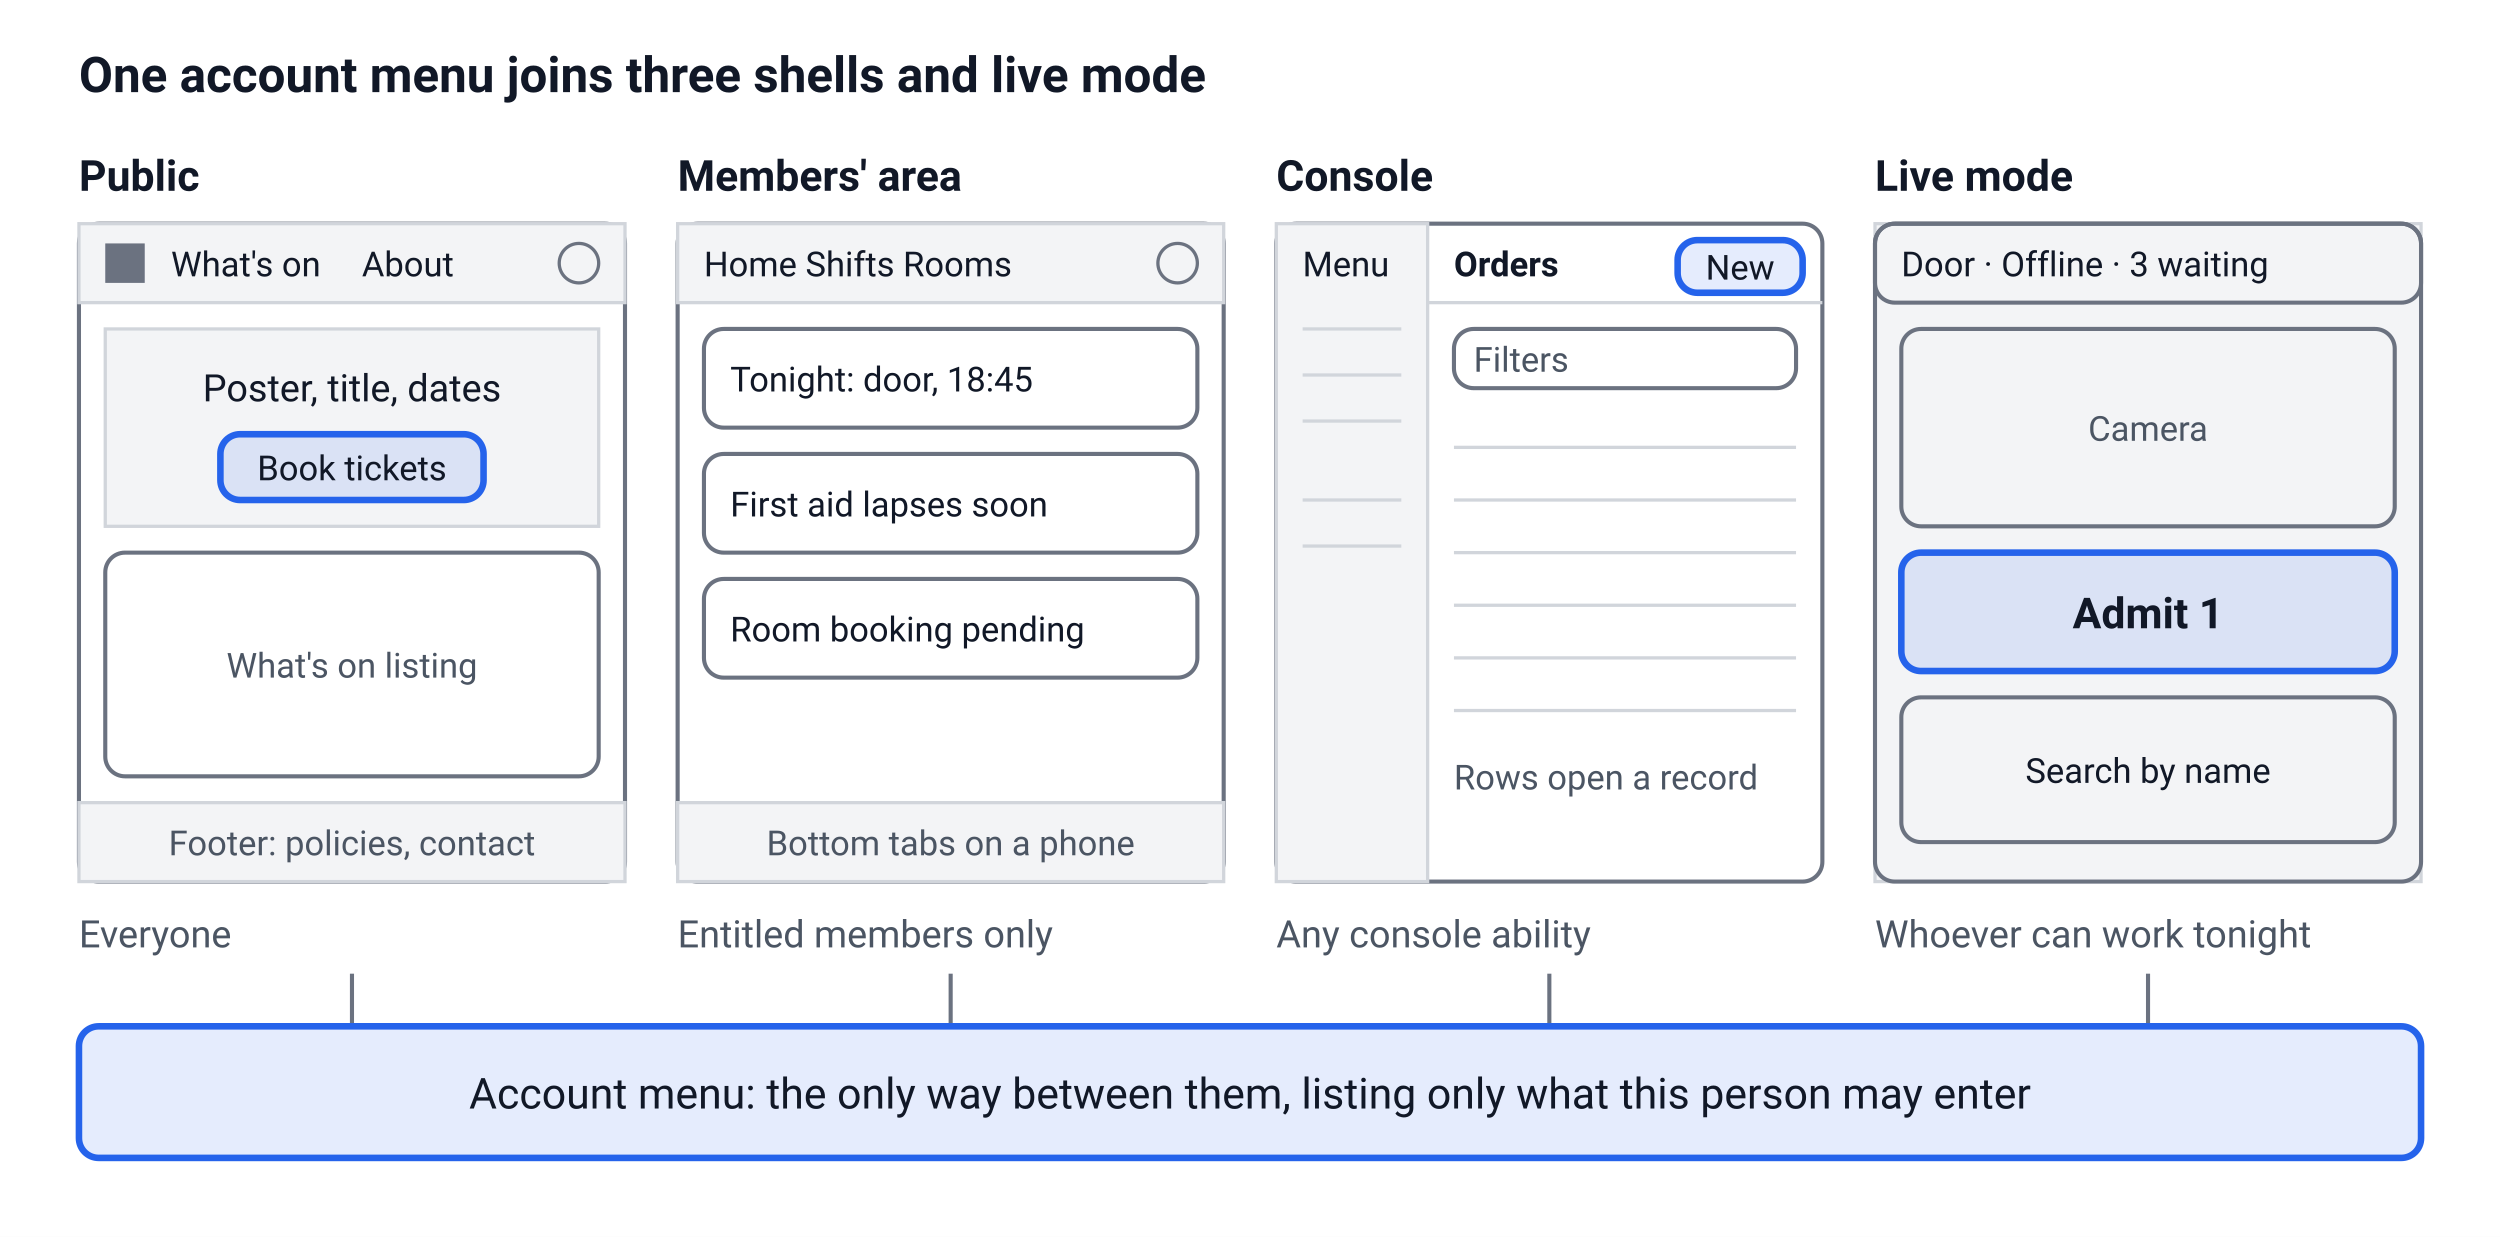
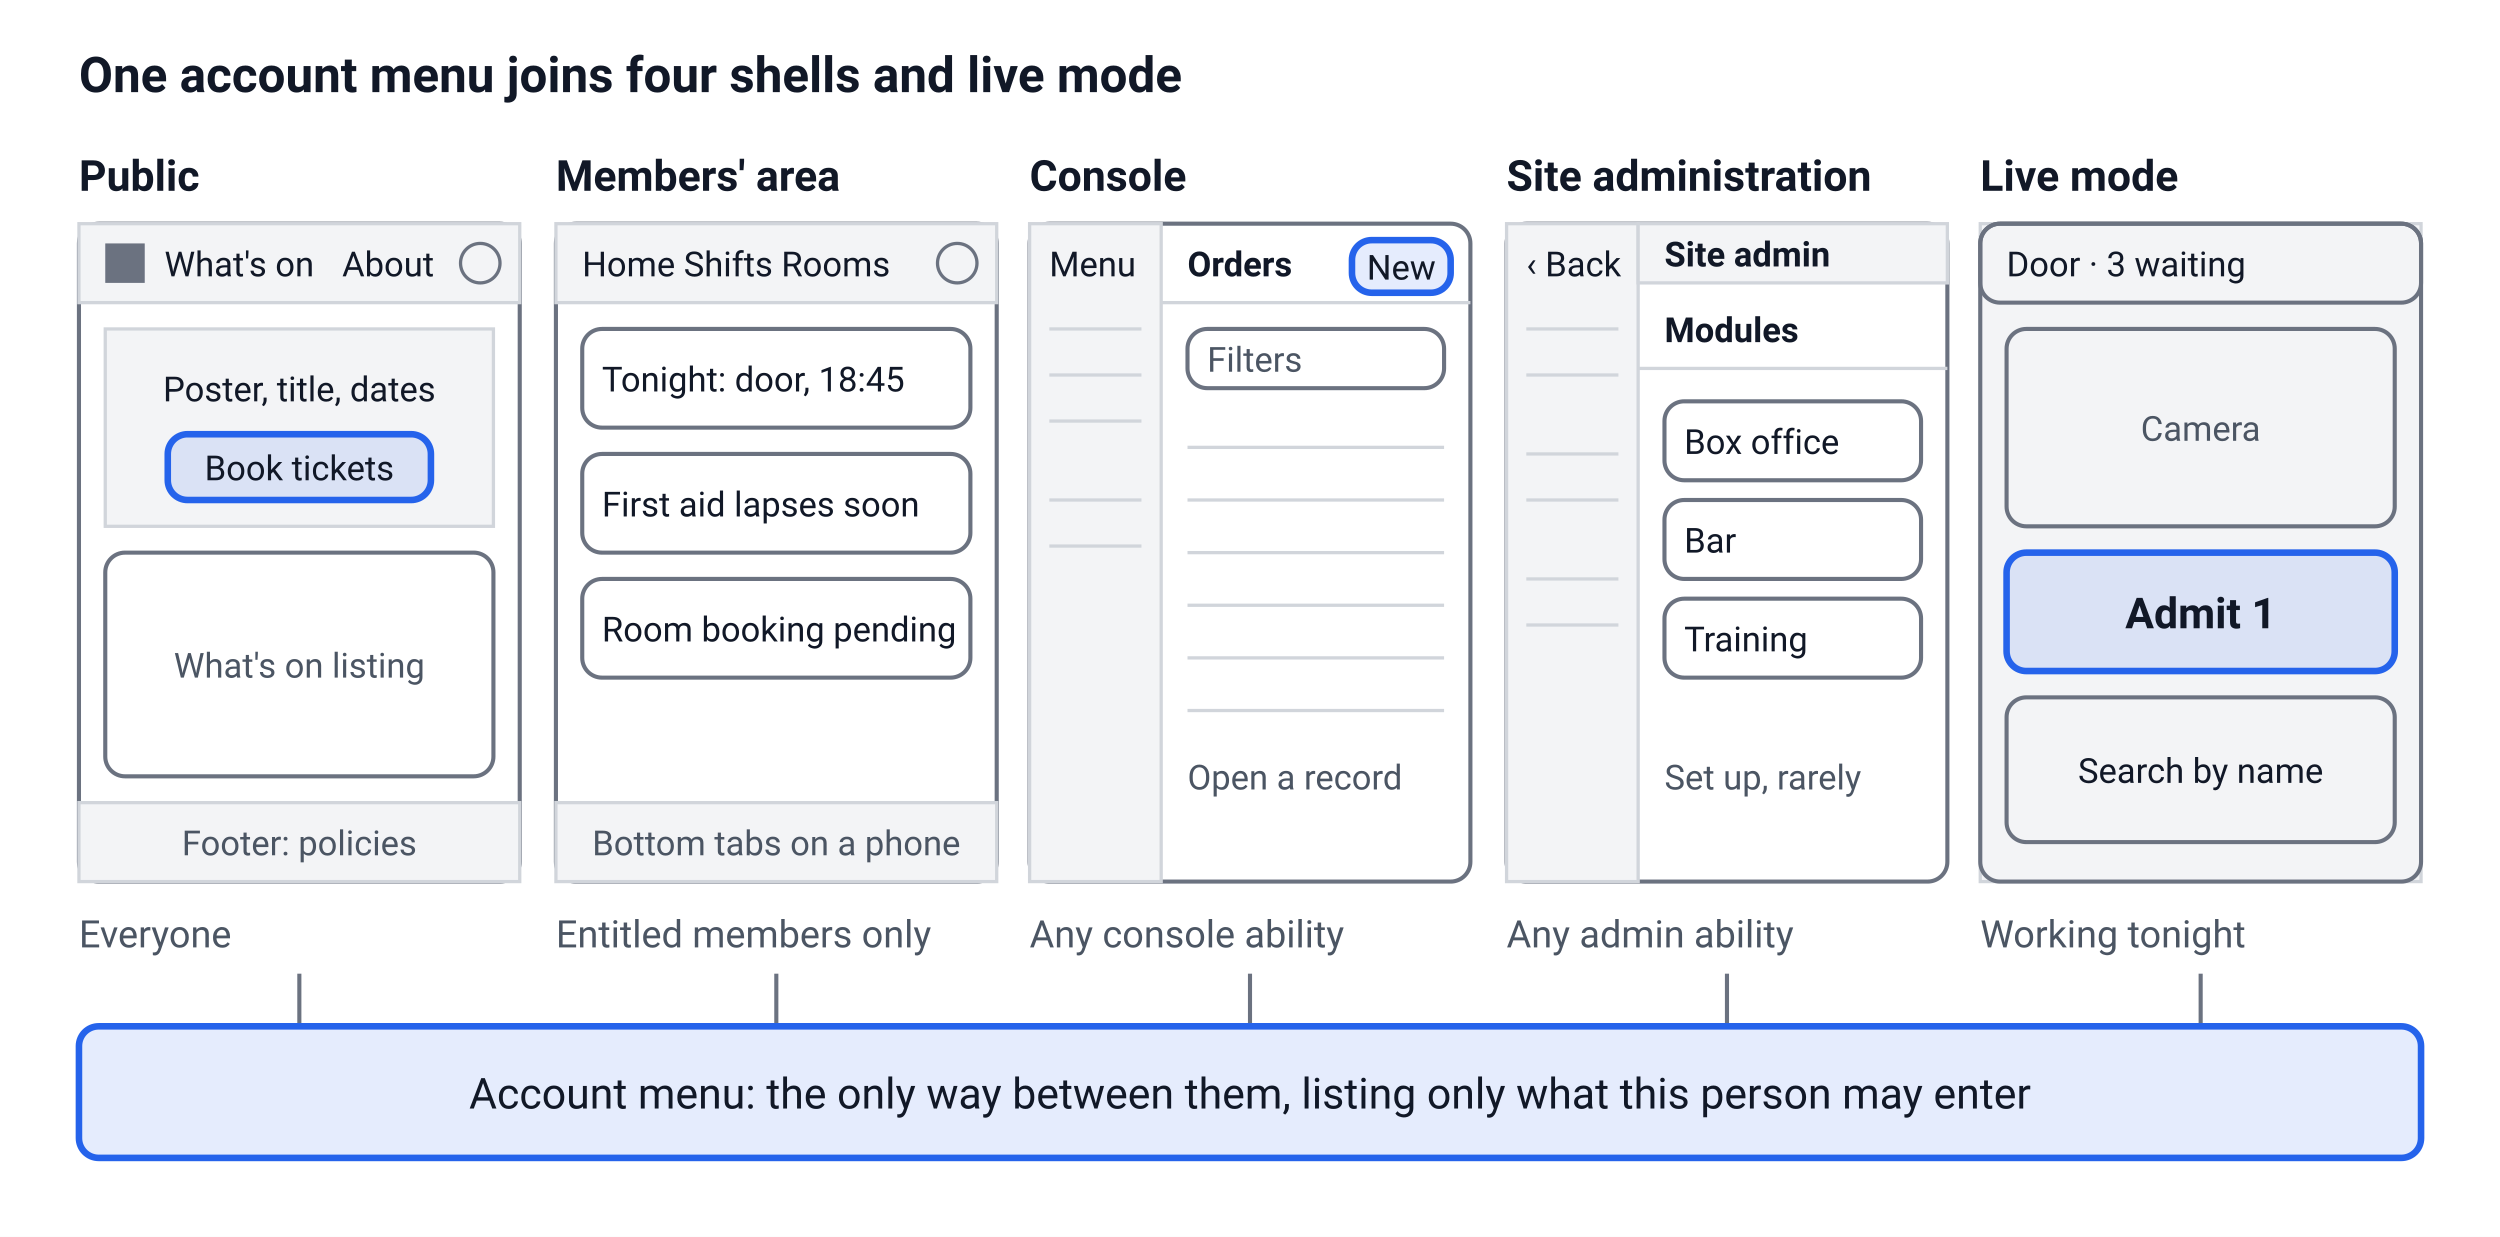
- <svg xmlns="http://www.w3.org/2000/svg" font-family="system-ui, -apple-system, Segoe UI, Roboto, sans-serif" viewBox="0 0 760 376" role="img" aria-label="One account menu joins three shells and live mode" font-size="10.5">
+ <svg xmlns="http://www.w3.org/2000/svg" font-family="system-ui, -apple-system, Segoe UI, Roboto, sans-serif" viewBox="0 0 760 376" role="img" aria-label="One account menu joins four shells and live mode" font-size="10.5">
  <rect width="100%" height="100%" fill="#ffffff" />
-   <text x="24" y="28" font-size="15" font-weight="600" fill="#111827">One account menu joins three shells and live mode</text>
+   <text x="24" y="28" font-size="15" font-weight="600" fill="#111827">One account menu joins four shells and live mode</text>
  <g>
    <text x="24" y="58" font-size="13" font-weight="600" fill="#111827">Public</text>
-     <rect x="24" y="68" width="166" height="200" rx="6" fill="none" stroke="#6b7280" stroke-width="1.25" />
-     <rect x="24" y="68" width="166" height="24" fill="#f3f4f6" stroke="#d1d5db" />
+     <rect x="24" y="68" width="134" height="200" rx="6" fill="none" stroke="#6b7280" stroke-width="1.25" />
+     <rect x="24" y="68" width="134" height="24" fill="#f3f4f6" stroke="#d1d5db" />
    <rect x="32" y="74" width="12" height="12" fill="#6b7280" />
-     <text x="52" y="84" fill="#111827">What's on</text>
-     <text x="110" y="84" fill="#111827">About</text>
-     <circle cx="176" cy="80" r="6" fill="none" stroke="#6b7280" />
-     <rect x="32" y="100" width="150" height="60" fill="#f3f4f6" stroke="#d1d5db" />
-     <text x="107" y="122" text-anchor="middle" font-size="11.5" fill="#111827">Poster, title, dates</text>
-     <rect x="67" y="132" width="80" height="20" rx="6" fill="#2563eb" fill-opacity="0.12" stroke="#2563eb" stroke-width="2" />
-     <text x="107" y="146" text-anchor="middle" fill="#111827">Book tickets</text>
-     <rect x="32" y="168" width="150" height="68" rx="6" fill="none" stroke="#6b7280" stroke-width="1.25" />
-     <text x="107" y="206" text-anchor="middle" fill="#4b5563">What's on listing</text>
-     <rect x="24" y="244" width="166" height="24" fill="#f3f4f6" stroke="#d1d5db" />
-     <text x="107" y="260" text-anchor="middle" fill="#4b5563">Footer: policies, contact</text>
+     <text x="50" y="84" fill="#111827">What's on</text>
+     <text x="104" y="84" fill="#111827">About</text>
+     <circle cx="146" cy="80" r="6" fill="none" stroke="#6b7280" />
+     <rect x="32" y="100" width="118" height="60" fill="#f3f4f6" stroke="#d1d5db" />
+     <text x="91" y="122" text-anchor="middle" fill="#111827">Poster, title, dates</text>
+     <rect x="51" y="132" width="80" height="20" rx="6" fill="#2563eb" fill-opacity="0.12" stroke="#2563eb" stroke-width="2" />
+     <text x="91" y="146" text-anchor="middle" fill="#111827">Book tickets</text>
+     <rect x="32" y="168" width="118" height="68" rx="6" fill="none" stroke="#6b7280" stroke-width="1.25" />
+     <text x="91" y="206" text-anchor="middle" fill="#4b5563">What's on listing</text>
+     <rect x="24" y="244" width="134" height="24" fill="#f3f4f6" stroke="#d1d5db" />
+     <text x="91" y="260" text-anchor="middle" fill="#4b5563">Footer: policies</text>
    <text x="24" y="288" font-size="11.5" fill="#4b5563">Everyone</text>
  </g>
  <g>
-     <text x="206" y="58" font-size="13" font-weight="600" fill="#111827">Members' area</text>
-     <rect x="206" y="68" width="166" height="200" rx="6" fill="none" stroke="#6b7280" stroke-width="1.25" />
-     <rect x="206" y="68" width="166" height="24" fill="#f3f4f6" stroke="#d1d5db" />
-     <text x="214" y="84" fill="#111827">Home   Shifts   Rooms</text>
-     <circle cx="358" cy="80" r="6" fill="none" stroke="#6b7280" />
-     <rect x="214" y="100" width="150" height="30" rx="6" fill="none" stroke="#6b7280" stroke-width="1.25" />
-     <text x="222" y="119" fill="#111827">Tonight: door, 18:45</text>
-     <rect x="214" y="138" width="150" height="30" rx="6" fill="none" stroke="#6b7280" stroke-width="1.25" />
-     <text x="222" y="157" fill="#111827">First aid lapses soon</text>
-     <rect x="214" y="176" width="150" height="30" rx="6" fill="none" stroke="#6b7280" stroke-width="1.25" />
-     <text x="222" y="195" fill="#111827">Room booking pending</text>
-     <rect x="206" y="244" width="166" height="24" fill="#f3f4f6" stroke="#d1d5db" />
-     <text x="289" y="260" text-anchor="middle" fill="#4b5563">Bottom tabs on a phone</text>
-     <text x="206" y="288" font-size="11.5" fill="#4b5563">Entitled members only</text>
+     <text x="169" y="58" font-size="13" font-weight="600" fill="#111827">Members' area</text>
+     <rect x="169" y="68" width="134" height="200" rx="6" fill="none" stroke="#6b7280" stroke-width="1.25" />
+     <rect x="169" y="68" width="134" height="24" fill="#f3f4f6" stroke="#d1d5db" />
+     <text x="177" y="84" fill="#111827">Home  Shifts  Rooms</text>
+     <circle cx="291" cy="80" r="6" fill="none" stroke="#6b7280" />
+     <rect x="177" y="100" width="118" height="30" rx="6" fill="none" stroke="#6b7280" stroke-width="1.25" />
+     <text x="183" y="119" fill="#111827">Tonight: door, 18:45</text>
+     <rect x="177" y="138" width="118" height="30" rx="6" fill="none" stroke="#6b7280" stroke-width="1.25" />
+     <text x="183" y="157" fill="#111827">First aid lapses soon</text>
+     <rect x="177" y="176" width="118" height="30" rx="6" fill="none" stroke="#6b7280" stroke-width="1.25" />
+     <text x="183" y="195" fill="#111827">Room booking pending</text>
+     <rect x="169" y="244" width="134" height="24" fill="#f3f4f6" stroke="#d1d5db" />
+     <text x="236" y="260" text-anchor="middle" fill="#4b5563">Bottom tabs on a phone</text>
+     <text x="169" y="288" font-size="11.5" fill="#4b5563">Entitled members only</text>
  </g>
  <g>
-     <text x="388" y="58" font-size="13" font-weight="600" fill="#111827">Console</text>
-     <rect x="388" y="68" width="166" height="200" rx="6" fill="none" stroke="#6b7280" stroke-width="1.25" />
-     <rect x="388" y="68" width="46" height="200" fill="#f3f4f6" stroke="#d1d5db" />
-     <text x="396" y="84" fill="#111827">Menu</text>
-     <line x1="396" x2="426" y1="100" y2="100" stroke="#d1d5db" />
-     <line x1="396" x2="426" y1="114" y2="114" stroke="#d1d5db" />
-     <line x1="396" x2="426" y1="128" y2="128" stroke="#d1d5db" />
-     <line x1="396" x2="426" y1="152" y2="152" stroke="#d1d5db" />
-     <line x1="396" x2="426" y1="166" y2="166" stroke="#d1d5db" />
-     <text x="442" y="84" font-weight="600" fill="#111827">Orders</text>
-     <rect x="510" y="73" width="38" height="16" rx="6" fill="#2563eb" fill-opacity="0.12" stroke="#2563eb" stroke-width="2" />
-     <text x="529" y="85" text-anchor="middle" fill="#111827">New</text>
-     <line x1="434" x2="554" y1="92" y2="92" stroke="#d1d5db" />
-     <rect x="442" y="100" width="104" height="18" rx="6" fill="none" stroke="#6b7280" stroke-width="1.25" />
-     <text x="448" y="113" fill="#4b5563">Filters</text>
-     <line x1="442" x2="546" y1="136" y2="136" stroke="#d1d5db" />
-     <line x1="442" x2="546" y1="152" y2="152" stroke="#d1d5db" />
-     <line x1="442" x2="546" y1="168" y2="168" stroke="#d1d5db" />
-     <line x1="442" x2="546" y1="184" y2="184" stroke="#d1d5db" />
-     <line x1="442" x2="546" y1="200" y2="200" stroke="#d1d5db" />
-     <line x1="442" x2="546" y1="216" y2="216" stroke="#d1d5db" />
-     <text x="442" y="240" fill="#4b5563">Rows open a record</text>
-     <text x="388" y="288" font-size="11.5" fill="#4b5563">Any console ability</text>
+     <text x="313" y="58" font-size="13" font-weight="600" fill="#111827">Console</text>
+     <rect x="313" y="68" width="134" height="200" rx="6" fill="none" stroke="#6b7280" stroke-width="1.25" />
+     <rect x="313" y="68" width="40" height="200" fill="#f3f4f6" stroke="#d1d5db" />
+     <text x="319" y="84" fill="#111827">Menu</text>
+     <line x1="319" x2="347" y1="100" y2="100" stroke="#d1d5db" />
+     <line x1="319" x2="347" y1="114" y2="114" stroke="#d1d5db" />
+     <line x1="319" x2="347" y1="128" y2="128" stroke="#d1d5db" />
+     <line x1="319" x2="347" y1="152" y2="152" stroke="#d1d5db" />
+     <line x1="319" x2="347" y1="166" y2="166" stroke="#d1d5db" />
+     <text x="361" y="84" font-weight="600" fill="#111827">Orders</text>
+     <rect x="411" y="73" width="30" height="16" rx="6" fill="#2563eb" fill-opacity="0.12" stroke="#2563eb" stroke-width="2" />
+     <text x="426" y="85" text-anchor="middle" fill="#111827">New</text>
+     <line x1="353" x2="447" y1="92" y2="92" stroke="#d1d5db" />
+     <rect x="361" y="100" width="78" height="18" rx="6" fill="none" stroke="#6b7280" stroke-width="1.25" />
+     <text x="367" y="113" fill="#4b5563">Filters</text>
+     <line x1="361" x2="439" y1="136" y2="136" stroke="#d1d5db" />
+     <line x1="361" x2="439" y1="152" y2="152" stroke="#d1d5db" />
+     <line x1="361" x2="439" y1="168" y2="168" stroke="#d1d5db" />
+     <line x1="361" x2="439" y1="184" y2="184" stroke="#d1d5db" />
+     <line x1="361" x2="439" y1="200" y2="200" stroke="#d1d5db" />
+     <line x1="361" x2="439" y1="216" y2="216" stroke="#d1d5db" />
+     <text x="361" y="240" fill="#4b5563">Open a record</text>
+     <text x="313" y="288" font-size="11.5" fill="#4b5563">Any console ability</text>
  </g>
  <g>
-     <text x="570" y="58" font-size="13" font-weight="600" fill="#111827">Live mode</text>
-     <rect x="570" y="68" width="166" height="200" fill="#f3f4f6" stroke="#d1d5db" />
-     <rect x="570" y="68" width="166" height="200" rx="6" fill="none" stroke="#6b7280" stroke-width="1.25" />
-     <rect x="570" y="68" width="166" height="24" rx="6" fill="none" stroke="#6b7280" stroke-width="1.25" />
-     <text x="578" y="84" fill="#111827">Door · Offline · 3 waiting</text>
-     <rect x="578" y="100" width="150" height="60" rx="6" fill="none" stroke="#6b7280" stroke-width="1.25" />
-     <text x="653" y="134" text-anchor="middle" fill="#4b5563">Camera</text>
-     <rect x="578" y="168" width="150" height="36" rx="6" fill="#2563eb" fill-opacity="0.12" stroke="#2563eb" stroke-width="2" />
-     <text x="653" y="191" text-anchor="middle" font-size="13" font-weight="600" fill="#111827">Admit 1</text>
-     <rect x="578" y="212" width="150" height="44" rx="6" fill="none" stroke="#6b7280" stroke-width="1.25" />
-     <text x="653" y="238" text-anchor="middle" fill="#111827">Search by name</text>
-     <text x="570" y="288" font-size="11.5" fill="#4b5563">Whoever can work tonight</text>
+     <text x="458" y="58" font-size="13" font-weight="600" fill="#111827">Site administration</text>
+     <rect x="458" y="68" width="134" height="200" rx="6" fill="none" stroke="#6b7280" stroke-width="1.25" />
+     <rect x="458" y="68" width="40" height="200" fill="#f3f4f6" stroke="#d1d5db" />
+     <text x="464" y="84" fill="#111827">‹ Back</text>
+     <line x1="464" x2="492" y1="100" y2="100" stroke="#d1d5db" />
+     <line x1="464" x2="492" y1="114" y2="114" stroke="#d1d5db" />
+     <line x1="464" x2="492" y1="138" y2="138" stroke="#d1d5db" />
+     <line x1="464" x2="492" y1="152" y2="152" stroke="#d1d5db" />
+     <line x1="464" x2="492" y1="176" y2="176" stroke="#d1d5db" />
+     <line x1="464" x2="492" y1="190" y2="190" stroke="#d1d5db" />
+     <rect x="498" y="68" width="94" height="18" fill="#f3f4f6" stroke="#d1d5db" />
+     <text x="506" y="81" font-weight="600" fill="#111827">Site admin</text>
+     <text x="506" y="104" font-weight="600" fill="#111827">Modules</text>
+     <line x1="498" x2="592" y1="112" y2="112" stroke="#d1d5db" />
+     <rect x="506" y="122" width="78" height="24" rx="6" fill="none" stroke="#6b7280" stroke-width="1.25" />
+     <text x="512" y="138" fill="#111827">Box office</text>
+     <rect x="506" y="152" width="78" height="24" rx="6" fill="none" stroke="#6b7280" stroke-width="1.25" />
+     <text x="512" y="168" fill="#111827">Bar</text>
+     <rect x="506" y="182" width="78" height="24" rx="6" fill="none" stroke="#6b7280" stroke-width="1.25" />
+     <text x="512" y="198" fill="#111827">Training</text>
+     <text x="506" y="240" fill="#4b5563">Set up, rarely</text>
+     <text x="458" y="288" font-size="11.5" fill="#4b5563">Any admin ability</text>
  </g>
  <g>
-     <line x1="107" x2="107" y1="296" y2="312" stroke="#6b7280" stroke-width="1.25" />
-     <line x1="289" x2="289" y1="296" y2="312" stroke="#6b7280" stroke-width="1.25" />
-     <line x1="471" x2="471" y1="296" y2="312" stroke="#6b7280" stroke-width="1.25" />
-     <line x1="653" x2="653" y1="296" y2="312" stroke="#6b7280" stroke-width="1.25" />
+     <text x="602" y="58" font-size="13" font-weight="600" fill="#111827">Live mode</text>
+     <rect x="602" y="68" width="134" height="200" fill="#f3f4f6" stroke="#d1d5db" />
+     <rect x="602" y="68" width="134" height="200" rx="6" fill="none" stroke="#6b7280" stroke-width="1.25" />
+     <rect x="602" y="68" width="134" height="24" rx="6" fill="none" stroke="#6b7280" stroke-width="1.25" />
+     <text x="610" y="84" fill="#111827">Door · 3 waiting</text>
+     <rect x="610" y="100" width="118" height="60" rx="6" fill="none" stroke="#6b7280" stroke-width="1.25" />
+     <text x="669" y="134" text-anchor="middle" fill="#4b5563">Camera</text>
+     <rect x="610" y="168" width="118" height="36" rx="6" fill="#2563eb" fill-opacity="0.12" stroke="#2563eb" stroke-width="2" />
+     <text x="669" y="191" text-anchor="middle" font-size="13" font-weight="600" fill="#111827">Admit 1</text>
+     <rect x="610" y="212" width="118" height="44" rx="6" fill="none" stroke="#6b7280" stroke-width="1.25" />
+     <text x="669" y="238" text-anchor="middle" fill="#111827">Search by name</text>
+     <text x="602" y="288" font-size="11.5" fill="#4b5563">Working tonight</text>
+   </g>
+   <g>
+     <line x1="91" x2="91" y1="296" y2="312" stroke="#6b7280" stroke-width="1.25" />
+     <line x1="236" x2="236" y1="296" y2="312" stroke="#6b7280" stroke-width="1.25" />
+     <line x1="380" x2="380" y1="296" y2="312" stroke="#6b7280" stroke-width="1.25" />
+     <line x1="525" x2="525" y1="296" y2="312" stroke="#6b7280" stroke-width="1.25" />
+     <line x1="669" x2="669" y1="296" y2="312" stroke="#6b7280" stroke-width="1.25" />
    <rect x="24" y="312" width="712" height="40" rx="6" fill="#2563eb" fill-opacity="0.12" stroke="#2563eb" stroke-width="2" />
    <text x="380" y="337" text-anchor="middle" font-size="13" fill="#111827">Account menu: the only way between them, listing only what this person may enter</text>
  </g>
</svg>
